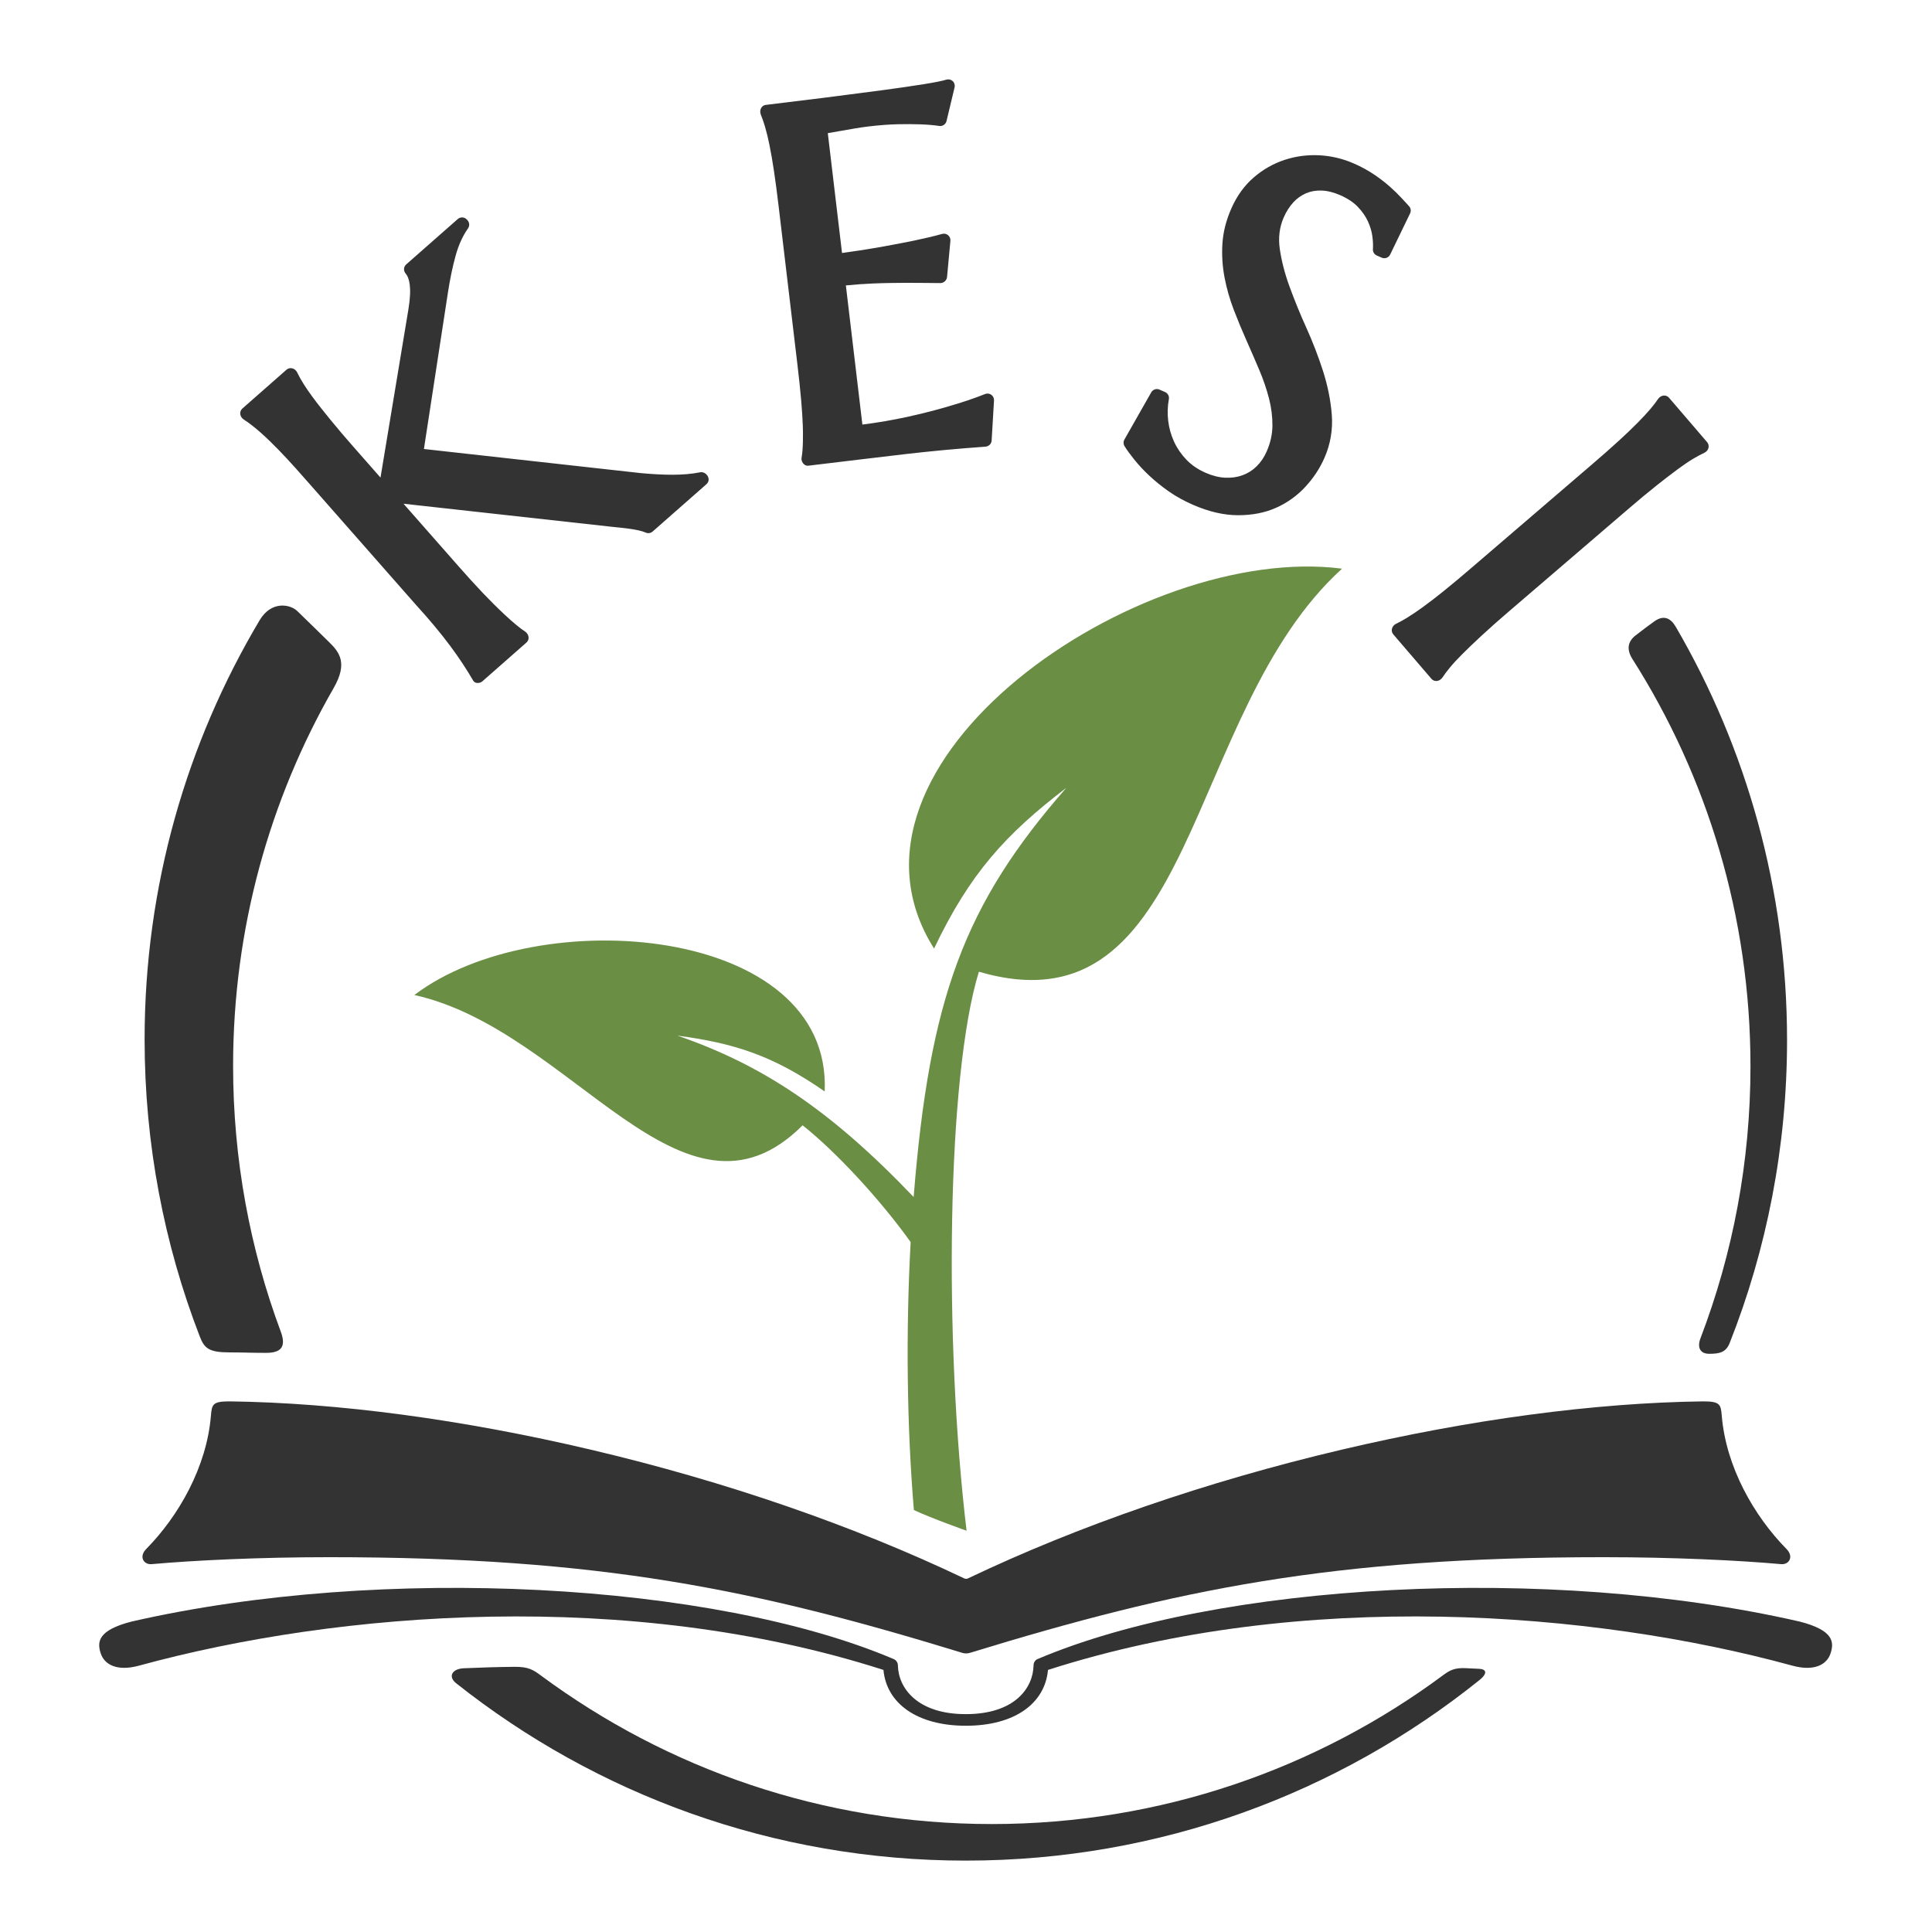
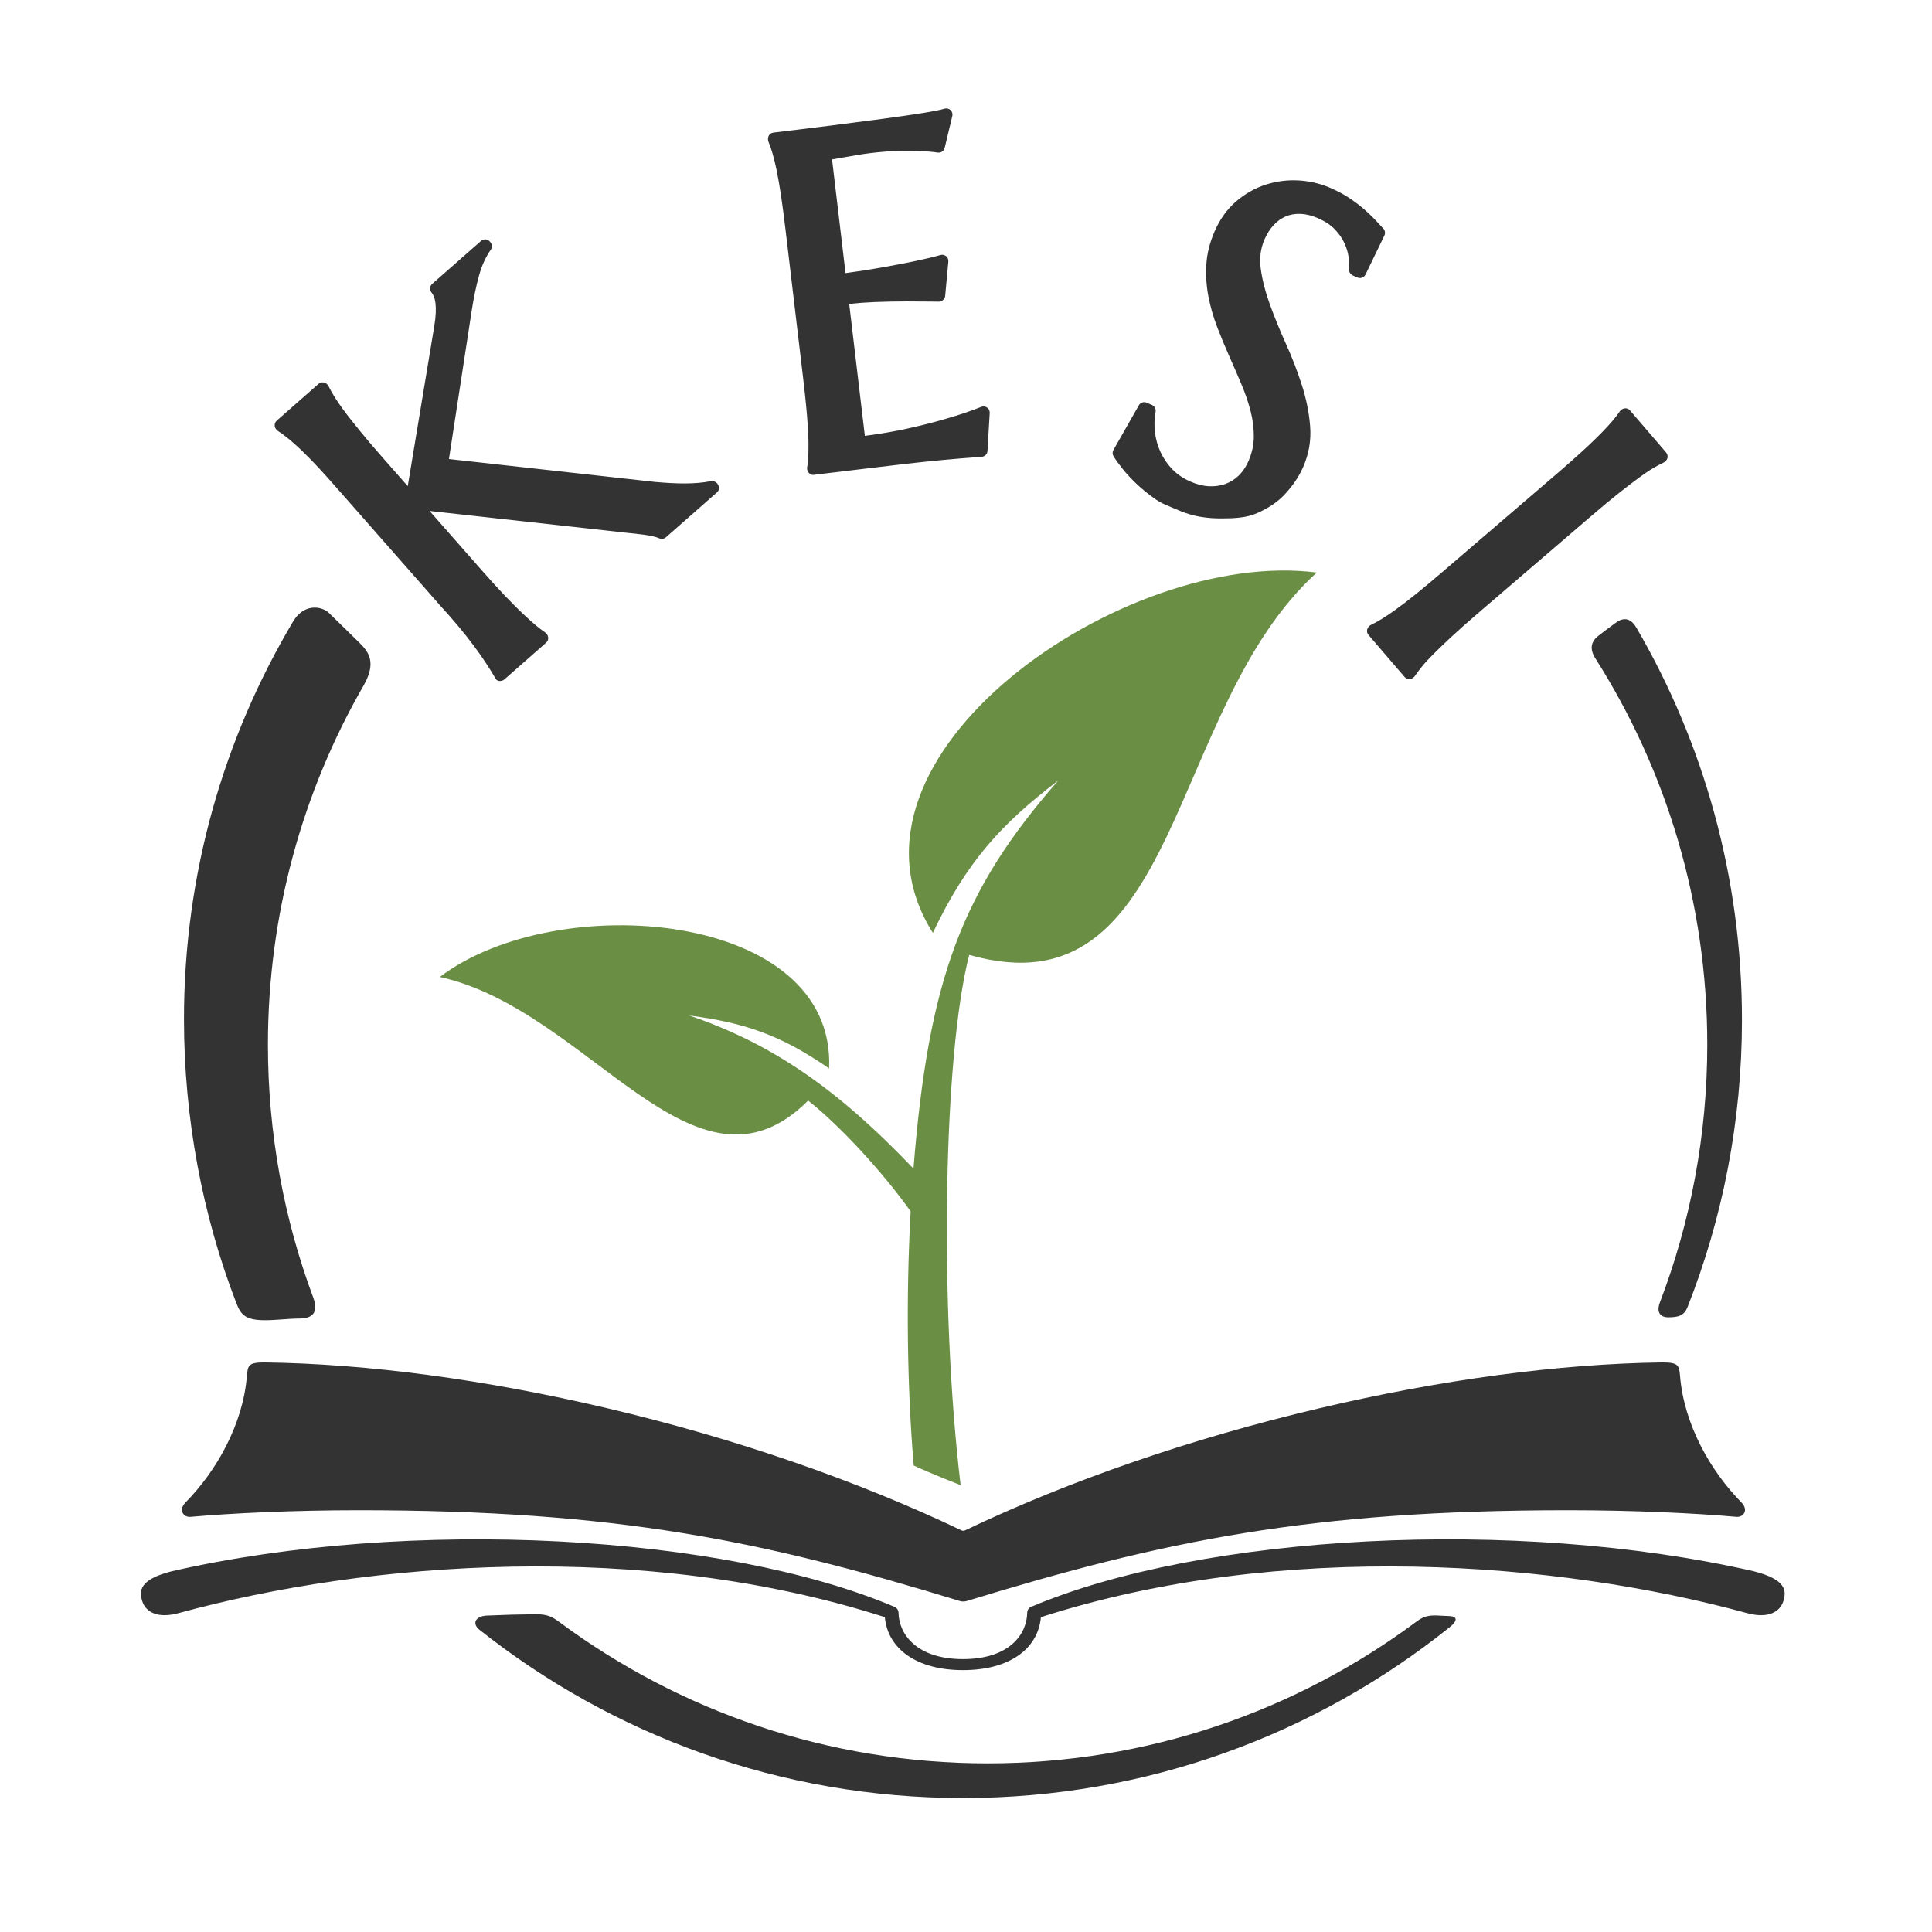
- <svg xmlns="http://www.w3.org/2000/svg" width="300" height="300" viewBox="0 0 300 300">
-   <path fill="#333" d="M108.723 73.337c-2.631.525-5.62.446-9.163.133l-33.734-3.75 3.714-24.197c.331-2.167.74-4.135 1.217-5.852.455-1.639 1.1-3.055 1.915-4.206.27-.381.243-.897-.065-1.248l-.1-.114a1.008 1.008 0 0 0-1.423-.091l-8.004 7.042a1.004 1.004 0 0 0-.091 1.422c.519.589 1.015 2.032.429 5.556l-4.334 26.125-4.185-4.757a143.819 143.819 0 0 1-3.625-4.263c-1.794-2.208-4.021-4.969-5.118-7.282-.344-.725-1.165-.889-1.677-.439l-6.836 6.015c-.549.484-.413 1.311.221 1.718 3.355 2.158 7.555 6.98 10.337 10.144l16.313 18.543c4.402 4.815 6.947 8.401 8.971 11.864.28.479 1.032.436 1.423.091l6.836-6.014c.558-.491.38-1.333-.221-1.719-1.568-1.006-4.411-3.732-6.546-5.977a145.72 145.72 0 0 1-3.766-4.138l-8.555-9.725 32.521 3.601c1.254.128 3.934.351 5.077.876a1.01 1.01 0 0 0 1.087-.159l8.346-7.342c.861-.755-.028-2.042-.964-1.857zM153.932 61.302a1.004 1.004 0 0 0-.963-.119c-1.688.674-3.597 1.317-5.685 1.916-1.794.54-3.928 1.085-6.343 1.622a79.4 79.4 0 0 1-7.03 1.206l-2.565-21.606a72.523 72.523 0 0 1 4.221-.302c1.822-.078 3.54-.093 5.106-.102 1.825-.013 4.865.048 5.369.04s.967-.426 1.016-.945l.52-5.616a1.013 1.013 0 0 0-1.274-1.075c-1.25.347-2.729.698-4.392 1.046-1.424.295-3.188.631-5.242 1.001-1.773.32-3.761.627-5.921.917l-2.208-18.608 1.802-.315c.766-.141 1.564-.281 2.395-.417a49.641 49.641 0 0 1 2.115-.308c1.737-.206 3.303-.322 4.651-.347a64.299 64.299 0 0 1 3.479.019c1.087.043 2.051.127 2.864.249a1.008 1.008 0 0 0 1.129-.763l1.251-5.229a1.008 1.008 0 0 0-1.287-1.195c-.585.187-1.778.425-3.547.708-1.81.291-4.024.612-6.584.953a1300.984 1300.984 0 0 1-17.865 2.253c-.804.096-1.052.921-.793 1.541.198.473.41 1.082.63 1.81a33.9 33.9 0 0 1 .683 2.79 78.84 78.84 0 0 1 .708 4.063c.238 1.585.486 3.454.735 5.555l2.912 24.525c.25 2.109.447 3.984.585 5.572.136 1.58.224 2.958.26 4.096.035 1.131.055 3.571-.197 4.831-.119.598.417 1.32 1.007 1.25 13.505-1.596 17.863-2.258 27.536-2.96.519-.038.94-.429.971-.948l.369-6.232a1.012 1.012 0 0 0-.418-.876zM218.792 32.011c-.299-.323-.683-.74-1.147-1.248a26.182 26.182 0 0 0-1.768-1.725 24.31 24.31 0 0 0-2.436-1.891 19.824 19.824 0 0 0-3.24-1.771 15.22 15.22 0 0 0-5.302-1.261c-1.848-.1-3.658.135-5.396.701a13.985 13.985 0 0 0-4.812 2.729c-1.461 1.254-2.639 2.884-3.498 4.846-.808 1.84-1.271 3.681-1.379 5.472a21.02 21.02 0 0 0 .335 5.238 29.61 29.61 0 0 0 1.439 5.028 98.22 98.22 0 0 0 1.983 4.783 261.188 261.188 0 0 1 2 4.612 31.418 31.418 0 0 1 1.489 4.384c.356 1.4.532 2.81.522 4.191-.01 1.33-.31 2.676-.892 4.001-.401.917-.933 1.7-1.581 2.329a6.094 6.094 0 0 1-2.185 1.373c-.823.296-1.72.421-2.68.376-.966-.046-1.994-.306-3.058-.772-1.17-.513-2.165-1.193-2.96-2.022a10.168 10.168 0 0 1-1.919-2.802 10.754 10.754 0 0 1-.91-3.242c-.134-1.13-.1-2.259.104-3.354a1.007 1.007 0 0 0-.586-1.107l-.869-.381a1.008 1.008 0 0 0-1.281.425l-4.166 7.328c-.183.322-.176.719.021 1.033.375.601.889 1.309 1.529 2.104a24.43 24.43 0 0 0 2.293 2.456 27.76 27.76 0 0 0 3.016 2.441c1.137.803 2.411 1.497 3.785 2.099 2.478 1.087 4.836 1.619 7.012 1.619h.004c2.177 0 4.164-.38 5.904-1.162a13.792 13.792 0 0 0 4.533-3.25c1.258-1.366 2.25-2.865 2.951-4.465a13.885 13.885 0 0 0 1.152-6.745c-.177-2.226-.637-4.511-1.369-6.794a63.999 63.999 0 0 0-2.602-6.739 91.35 91.35 0 0 1-2.606-6.388c-.735-2.027-1.241-3.992-1.503-5.843-.244-1.73-.038-3.361.613-4.848.41-.934.92-1.73 1.515-2.369a5.78 5.78 0 0 1 1.971-1.396c.724-.307 1.536-.447 2.415-.413.9.034 1.871.276 2.885.721 1.143.502 2.062 1.113 2.732 1.817.684.721 1.211 1.479 1.562 2.252.357.783.588 1.56.686 2.306.101.779.131 1.448.088 1.988-.033.427.208.829.6 1.001l.765.335a1.006 1.006 0 0 0 1.312-.484l3.094-6.39a1.01 1.01 0 0 0-.165-1.126zM265.078 68.653l-5.904-6.881c-.49-.571-1.316-.412-1.722.199-.279.423-.668.931-1.153 1.506a40.703 40.703 0 0 1-1.959 2.119 79.805 79.805 0 0 1-2.979 2.853 184.577 184.577 0 0 1-4.204 3.706l-18.742 16.083a182.571 182.571 0 0 1-4.3 3.59 78.717 78.717 0 0 1-3.256 2.5 40.352 40.352 0 0 1-2.379 1.602c-.644.394-1.203.701-1.664.912-.654.301-.949 1.1-.459 1.671l5.906 6.881c.498.582 1.322.4 1.721-.2.287-.435.674-.95 1.152-1.533.479-.587 1.127-1.29 1.926-2.087.816-.815 1.817-1.775 2.979-2.853a143.541 143.541 0 0 1 4.184-3.714l18.744-16.083a141.26 141.26 0 0 1 4.307-3.572 118.391 118.391 0 0 1 3.285-2.523c.92-.676 1.717-1.214 2.37-1.6a19.42 19.42 0 0 1 1.688-.906c.75-.344.891-1.169.459-1.67zM224.113 260.103c-19.59 14.532-43.844 23.134-70.108 23.134-26.21 0-50.415-8.565-69.983-23.043-1.167-.862-1.926-1.392-4.109-1.371-2.619.027-5.254.104-7.897.224-1.812.082-2.501 1.283-1.178 2.333 21.743 17.234 49.232 27.535 79.134 27.535 30.172 0 57.887-10.488 79.722-28.006 1.462-1.172.975-1.723.04-1.773-.715-.037-1.432-.072-2.146-.105-1.695-.076-2.459.319-3.475 1.072zM35.658 210h.11c1.833 0 3.697.08 5.587.071 2.12-.011 3.178-.79 2.246-3.29-4.784-12.834-7.406-26.777-7.406-41.264 0-21.348 5.684-41.402 15.613-58.677 2.229-3.876.896-5.567-.696-7.124s-3.273-3.215-4.94-4.824c-1.128-1.089-4.042-1.626-5.847 1.404-11.348 19.061-17.871 41.317-17.871 65.112 0 16.224 3.035 31.806 8.56 46.104.71 1.842 1.4 2.488 4.644 2.488zM265.428 210.219c1.645-.004 2.593-.254 3.161-1.693 5.741-14.521 8.903-30.451 8.903-47.004 0-23.377-6.294-45.341-17.274-64.184-.738-1.267-1.815-1.968-3.38-.82-.894.656-1.799 1.308-2.9 2.179-1.102.871-1.453 2.065-.457 3.633 11.605 18.256 18.332 40.012 18.332 63.24 0 14.836-2.75 29.127-7.756 42.215-.561 1.463-.057 2.438 1.371 2.434z" />
-   <path fill="#6A8E44" d="M145.043 147.288c5.548-11.655 11.115-17.757 20.535-24.953-15.868 18.125-21.245 32.684-23.707 63.538-13.059-13.683-23.663-20.578-36.686-25.064 8.895 1.184 14.846 3.1 22.873 8.67 1.137-25.793-44.538-29.527-63.717-14.973 24.488 5.394 41.717 38.787 60.29 20.232.001.002.002.004.004.004 5.22 4.131 12.096 11.589 16.77 18.127-.771 14.074-.57 28.816.502 41.61 2.835 1.323 8.183 3.212 8.183 3.212-3.526-29.422-3.091-70.5 1.909-86.8v-.002c34 9.929 31.693-40.182 56.393-62.585-31.542-4.099-81.581 30.157-63.349 58.984z" />
-   <path fill="#333" d="M279.43 251.791c-38.951-8.917-90.346-6.062-118.32 5.829-.395.168-.611.552-.621.979-.065 3.499-2.908 7.571-10.516 7.571-7.561 0-10.482-4.072-10.548-7.571a1.078 1.078 0 0 0-.653-.979c-27.975-11.891-79.368-14.746-118.32-5.829-5.343 1.363-5.377 3.209-4.807 4.955.545 1.668 2.444 2.852 5.946 1.893 31.011-8.48 76.101-12.016 115.592.665.469 5.196 5.229 8.669 12.79 8.669 7.608 0 12.289-3.473 12.758-8.669 39.491-12.681 84.564-9.146 115.576-.665 3.501.959 5.393-.225 5.938-1.893.569-1.746.527-3.592-4.815-4.955z" />
-   <path fill="#333" d="M277.408 240.527c-5.042-5.121-9.393-12.727-10.053-20.692-.147-1.776-.273-2.231-2.92-2.231-16.855.223-36.17 2.806-56.127 7.506-20.938 4.93-40.948 11.842-58.031 19.998a.682.682 0 0 1-.56-.018c-17.076-8.148-37.028-15.055-57.952-19.98-19.958-4.7-39.249-7.283-56.105-7.506-2.646 0-2.761.455-2.909 2.231-.66 7.966-5.005 15.571-10.047 20.692-1.186 1.205-.381 2.461.84 2.353 6.595-.589 16.711-1.081 27.545-1.081 42.262 0 66.195 5.008 98.367 14.864.232.071.665.14 1.116 0 32.172-9.856 56.192-14.864 98.454-14.864 10.834 0 20.949.492 27.544 1.081 1.223.108 2.025-1.148.838-2.353z" />
+ <svg xmlns="http://www.w3.org/2000/svg" width="600" height="600" viewBox="0 0 600 600">
+   <path fill="#333" d="M220.803 149.419c-4.99.996-10.662.844-17.383.25l-63.998-7.111 7.045-45.906c.629-4.111 1.404-7.844 2.309-11.102.863-3.111 2.086-5.795 3.631-7.979a1.906 1.906 0 0 0-.123-2.367l-.189-.215a1.91 1.91 0 0 0-2.699-.174L134.21 88.172a1.912 1.912 0 0 0-.173 2.699c.984 1.119 1.926 3.855.814 10.541l-8.223 49.562-7.939-9.025c-2.666-3.029-4.979-5.75-6.875-8.086-3.404-4.189-7.629-9.428-9.711-13.816-.654-1.375-2.209-1.688-3.182-.832l-12.967 11.41c-1.043.916-.785 2.488.418 3.26 6.363 4.094 14.332 13.242 19.609 19.242l30.949 35.182c8.35 9.135 13.18 15.938 17.02 22.508.531.908 1.957.826 2.699.172l12.969-11.408c1.059-.932.723-2.529-.42-3.262-2.975-1.908-8.367-7.08-12.416-11.338-2.064-2.164-4.467-4.807-7.145-7.85l-16.23-18.451 61.697 6.832c2.381.242 7.463.664 9.633 1.664a1.914 1.914 0 0 0 2.062-.305l15.832-13.928c1.635-1.434-.051-3.877-1.828-3.524zM306.57 126.583a1.913 1.913 0 0 0-1.83-.225c-3.201 1.277-6.818 2.498-10.781 3.635-3.402 1.023-7.451 2.059-12.033 3.076-4.045.902-8.523 1.668-13.338 2.289l-4.865-40.988c2.561-.262 5.246-.455 8.008-.574 3.457-.148 6.715-.176 9.688-.193 3.461-.025 9.229.09 10.186.076.955-.016 1.836-.809 1.926-1.793l.986-10.654c.131-1.418-1.203-2.383-2.418-2.041-2.371.658-5.176 1.324-8.334 1.984-2.699.561-6.045 1.197-9.941 1.9-3.365.607-7.135 1.189-11.234 1.74l-4.189-35.305c1.145-.199 2.283-.398 3.418-.598a244.5 244.5 0 0 1 4.543-.791 94.507 94.507 0 0 1 4.012-.582c3.297-.393 6.266-.613 8.824-.66 2.584-.045 4.803-.033 6.6.037 2.062.082 3.889.24 5.434.471.98.145 1.91-.482 2.141-1.447l2.375-9.922a1.915 1.915 0 0 0-2.442-2.266c-1.109.352-3.375.805-6.73 1.344-3.434.553-7.635 1.162-12.49 1.809-4.896.654-10.281 1.354-16.154 2.1-5.789.734-11.758 1.467-17.738 2.178-1.523.182-1.994 1.746-1.504 2.922.375.896.777 2.053 1.195 3.436.42 1.389.857 3.17 1.295 5.291.443 2.15.898 4.746 1.344 7.711.453 3.006.922 6.551 1.395 10.535l5.523 46.529c.475 4.002.85 7.559 1.111 10.57.26 2.996.426 5.611.494 7.771.066 2.145.104 6.775-.375 9.166-.227 1.133.791 2.504 1.91 2.371 25.623-3.029 33.891-4.283 52.242-5.615.986-.07 1.783-.812 1.844-1.799l.695-11.822a1.933 1.933 0 0 0-.793-1.666zM429.621 71.017c-.57-.613-1.295-1.404-2.178-2.369a49.806 49.806 0 0 0-3.355-3.27c-1.314-1.178-2.865-2.385-4.619-3.59-1.783-1.223-3.85-2.354-6.145-3.359a28.85 28.85 0 0 0-10.059-2.393 27.991 27.991 0 0 0-10.238 1.328c-3.316 1.078-6.389 2.82-9.131 5.178-2.773 2.379-5.002 5.473-6.635 9.193-1.535 3.49-2.412 6.982-2.617 10.379-.205 3.336.01 6.68.635 9.938a56.515 56.515 0 0 0 2.732 9.539 187.45 187.45 0 0 0 3.762 9.074 469.908 469.908 0 0 1 3.795 8.75 59.504 59.504 0 0 1 2.826 8.316 31.225 31.225 0 0 1 .99 7.951c-.02 2.523-.584 5.076-1.691 7.59-.762 1.74-1.77 3.227-2.998 4.418a11.506 11.506 0 0 1-4.145 2.605c-1.561.561-3.262.797-5.086.715-1.834-.088-3.783-.582-5.801-1.467-2.217-.973-4.105-2.264-5.613-3.834a19.282 19.282 0 0 1-3.641-5.316 20.424 20.424 0 0 1-1.727-6.15 21.104 21.104 0 0 1 .195-6.363 1.912 1.912 0 0 0-1.115-2.102l-1.645-.721a1.913 1.913 0 0 0-2.432.803l-7.906 13.902a1.91 1.91 0 0 0 .043 1.959c.713 1.141 1.689 2.482 2.9 3.994 1.223 1.521 2.688 3.088 4.352 4.656 1.676 1.574 3.598 3.133 5.719 4.633 2.158 1.521 4.576 2.309 7.186 3.454 4.697 2.061 9.172 2.541 13.301 2.541h.006c4.131 0 7.9-.189 11.203-1.676 3.289-1.479 6.182-3.276 8.602-5.903 2.385-2.59 4.268-5.303 5.596-8.336 1.801-4.098 2.535-8.333 2.186-12.729-.332-4.225-1.209-8.526-2.598-12.858a121.389 121.389 0 0 0-4.934-12.768 172.822 172.822 0 0 1-4.947-12.11c-1.393-3.846-2.354-7.57-2.848-11.082-.463-3.281-.076-6.374 1.162-9.194.779-1.771 1.744-3.281 2.875-4.492 1.092-1.17 2.35-2.06 3.736-2.648 1.373-.582 2.914-.848 4.582-.781 1.709.062 3.551.523 5.471 1.365 2.17.953 3.916 2.113 5.186 3.447 1.299 1.369 2.297 2.805 2.965 4.273.678 1.486 1.115 2.959 1.301 4.373.189 1.477.248 2.746.166 3.771a1.914 1.914 0 0 0 1.139 1.898l1.451.637a1.91 1.91 0 0 0 2.488-.918l5.867-12.123a1.91 1.91 0 0 0-.314-2.128zM517.434 140.531l-11.205-13.053c-.926-1.084-2.498-.783-3.264.375-.531.807-1.27 1.768-2.191 2.859-.936 1.107-2.186 2.461-3.715 4.021-1.533 1.561-3.436 3.381-5.652 5.41a339.204 339.204 0 0 1-7.973 7.029l-35.557 30.512c-3.061 2.625-5.803 4.918-8.16 6.812-2.328 1.877-4.41 3.473-6.174 4.742-1.754 1.258-3.275 2.281-4.512 3.039-1.223.746-2.287 1.33-3.158 1.73-1.246.572-1.803 2.088-.873 3.172l11.203 13.053c.947 1.104 2.508.76 3.266-.381.545-.822 1.279-1.801 2.186-2.906.912-1.115 2.141-2.445 3.658-3.959a211.767 211.767 0 0 1 5.648-5.412c2.195-2.037 4.861-4.406 7.939-7.047l35.555-30.512c3.066-2.633 5.816-4.912 8.172-6.777a217.401 217.401 0 0 1 6.236-4.785c1.742-1.283 3.252-2.305 4.492-3.035 1.232-.73 2.311-1.307 3.205-1.719 1.426-.653 1.688-2.217.874-3.168zM439.715 503.736c-37.164 27.572-83.174 43.891-133.006 43.891-49.723 0-95.643-16.25-132.768-43.717-2.213-1.635-3.654-2.643-7.795-2.598-4.969.051-9.967.193-14.982.422-3.436.156-4.744 2.434-2.234 4.426 41.252 32.695 93.4 52.24 150.129 52.24 57.238 0 109.822-19.896 151.244-53.133 2.771-2.225 1.848-3.266.076-3.365a401.342 401.342 0 0 0-4.07-.197c-3.217-.144-4.668.604-6.594 2.031zM82.188 410h.209c3.477 0 7.012-.503 10.6-.521 4.02-.021 6.027-1.827 4.262-6.569-9.078-24.352-14.051-50.968-14.051-78.448 0-40.5 10.783-78.628 29.619-111.402 4.229-7.354 1.699-10.604-1.32-13.557-3.021-2.951-6.209-6.119-9.373-9.172-2.141-2.066-7.668-3.095-11.092 2.655-21.529 36.16-33.904 78.379-33.904 123.521 0 30.779 5.758 60.998 16.238 88.123 1.347 3.491 2.657 5.37 8.812 5.37zM518.098 409.102c3.117-.006 4.916-.48 5.996-3.211 10.889-27.549 16.887-57.77 16.887-89.172 0-44.352-11.939-86.022-32.77-121.768-1.402-2.404-3.443-3.734-6.412-1.555-1.695 1.244-3.412 2.479-5.504 4.133-2.088 1.652-2.754 3.916-.863 6.893 22.016 34.635 34.777 75.908 34.777 119.975 0 28.146-5.219 55.26-14.719 80.09-1.06 2.773-.103 4.62 2.608 4.615z" />
+   <path fill="#6A8E44" d="M289.709 289.712c10.523-22.111 21.088-33.686 38.957-47.338-30.105 34.387-40.305 62.004-44.977 120.543-24.773-25.961-44.891-39.045-69.598-47.555 16.873 2.246 28.164 5.879 43.393 16.449 2.16-48.934-84.492-56.018-120.879-28.41 46.457 10.238 79.143 73.588 114.377 38.391.004 0 .008.004.01.008 9.902 7.832 22.947 21.984 31.814 34.387-1.461 26.701-1.082 54.666.951 78.941 5.379 2.512 14.574 6.094 14.574 6.094-6.69-55.816-5.331-133.747 2.669-164.674v-.004c66 18.836 61.078-76.23 107.936-118.734-59.842-7.775-153.817 57.215-119.227 111.902z" />
+   <path fill="#333" d="M544.658 487.969c-73.895-16.914-171.398-11.498-224.471 11.061-.748.318-1.16 1.045-1.18 1.857-.125 6.641-5.516 14.363-19.949 14.363-14.344 0-19.885-7.723-20.012-14.363a2.04 2.04 0 0 0-1.238-1.857c-53.072-22.559-150.572-27.975-224.469-11.061-10.137 2.588-10.201 6.092-9.119 9.404 1.033 3.162 4.637 5.406 11.279 3.588 58.834-16.09 144.373-22.795 219.295 1.26.891 9.861 9.92 16.451 24.264 16.451 14.434 0 23.314-6.59 24.205-16.451 74.92-24.055 160.428-17.35 219.264-1.26 6.641 1.818 10.229-.426 11.264-3.588 1.086-3.312 1.002-6.816-9.133-9.404z" />
+   <path fill="#333" d="M540.822 466.6c-9.564-9.713-17.818-24.143-19.068-39.252-.281-3.375-.52-4.236-5.539-4.236-31.98.422-68.621 5.322-106.482 14.24-39.723 9.354-77.688 22.465-110.094 37.941a1.315 1.315 0 0 1-1.062-.035c-32.395-15.459-70.248-28.559-109.943-37.906-37.861-8.918-74.461-13.818-106.439-14.24-5.02 0-5.238.861-5.518 4.236-1.252 15.109-9.496 29.539-19.061 39.252-2.252 2.285-.725 4.668 1.592 4.465 12.512-1.115 31.705-2.049 52.258-2.049 80.178 0 125.582 9.498 186.617 28.197.439.137 1.26.266 2.117 0 61.035-18.699 106.604-28.197 186.783-28.197 20.553 0 39.744.934 52.254 2.049 2.314.203 3.835-2.18 1.585-4.465z" />
</svg>
